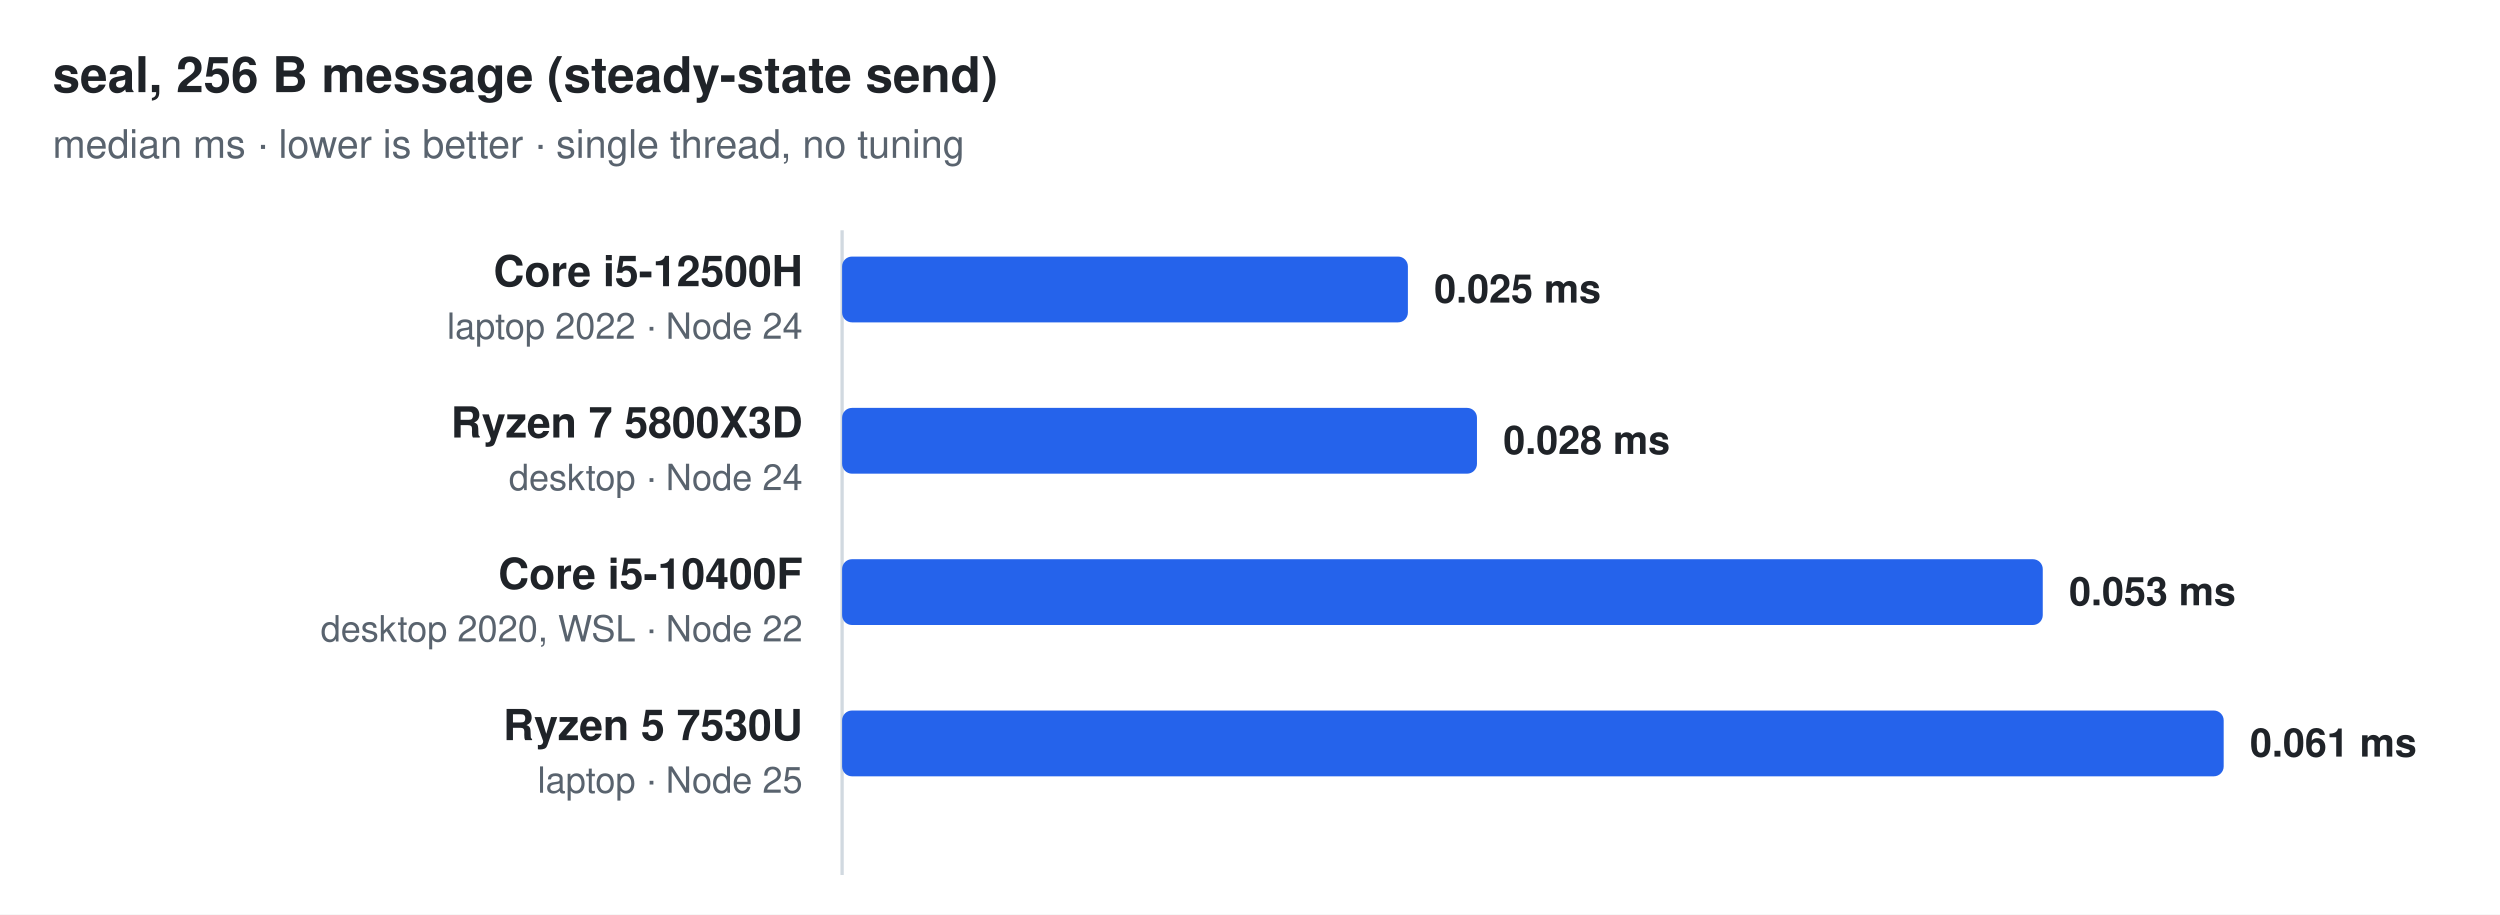
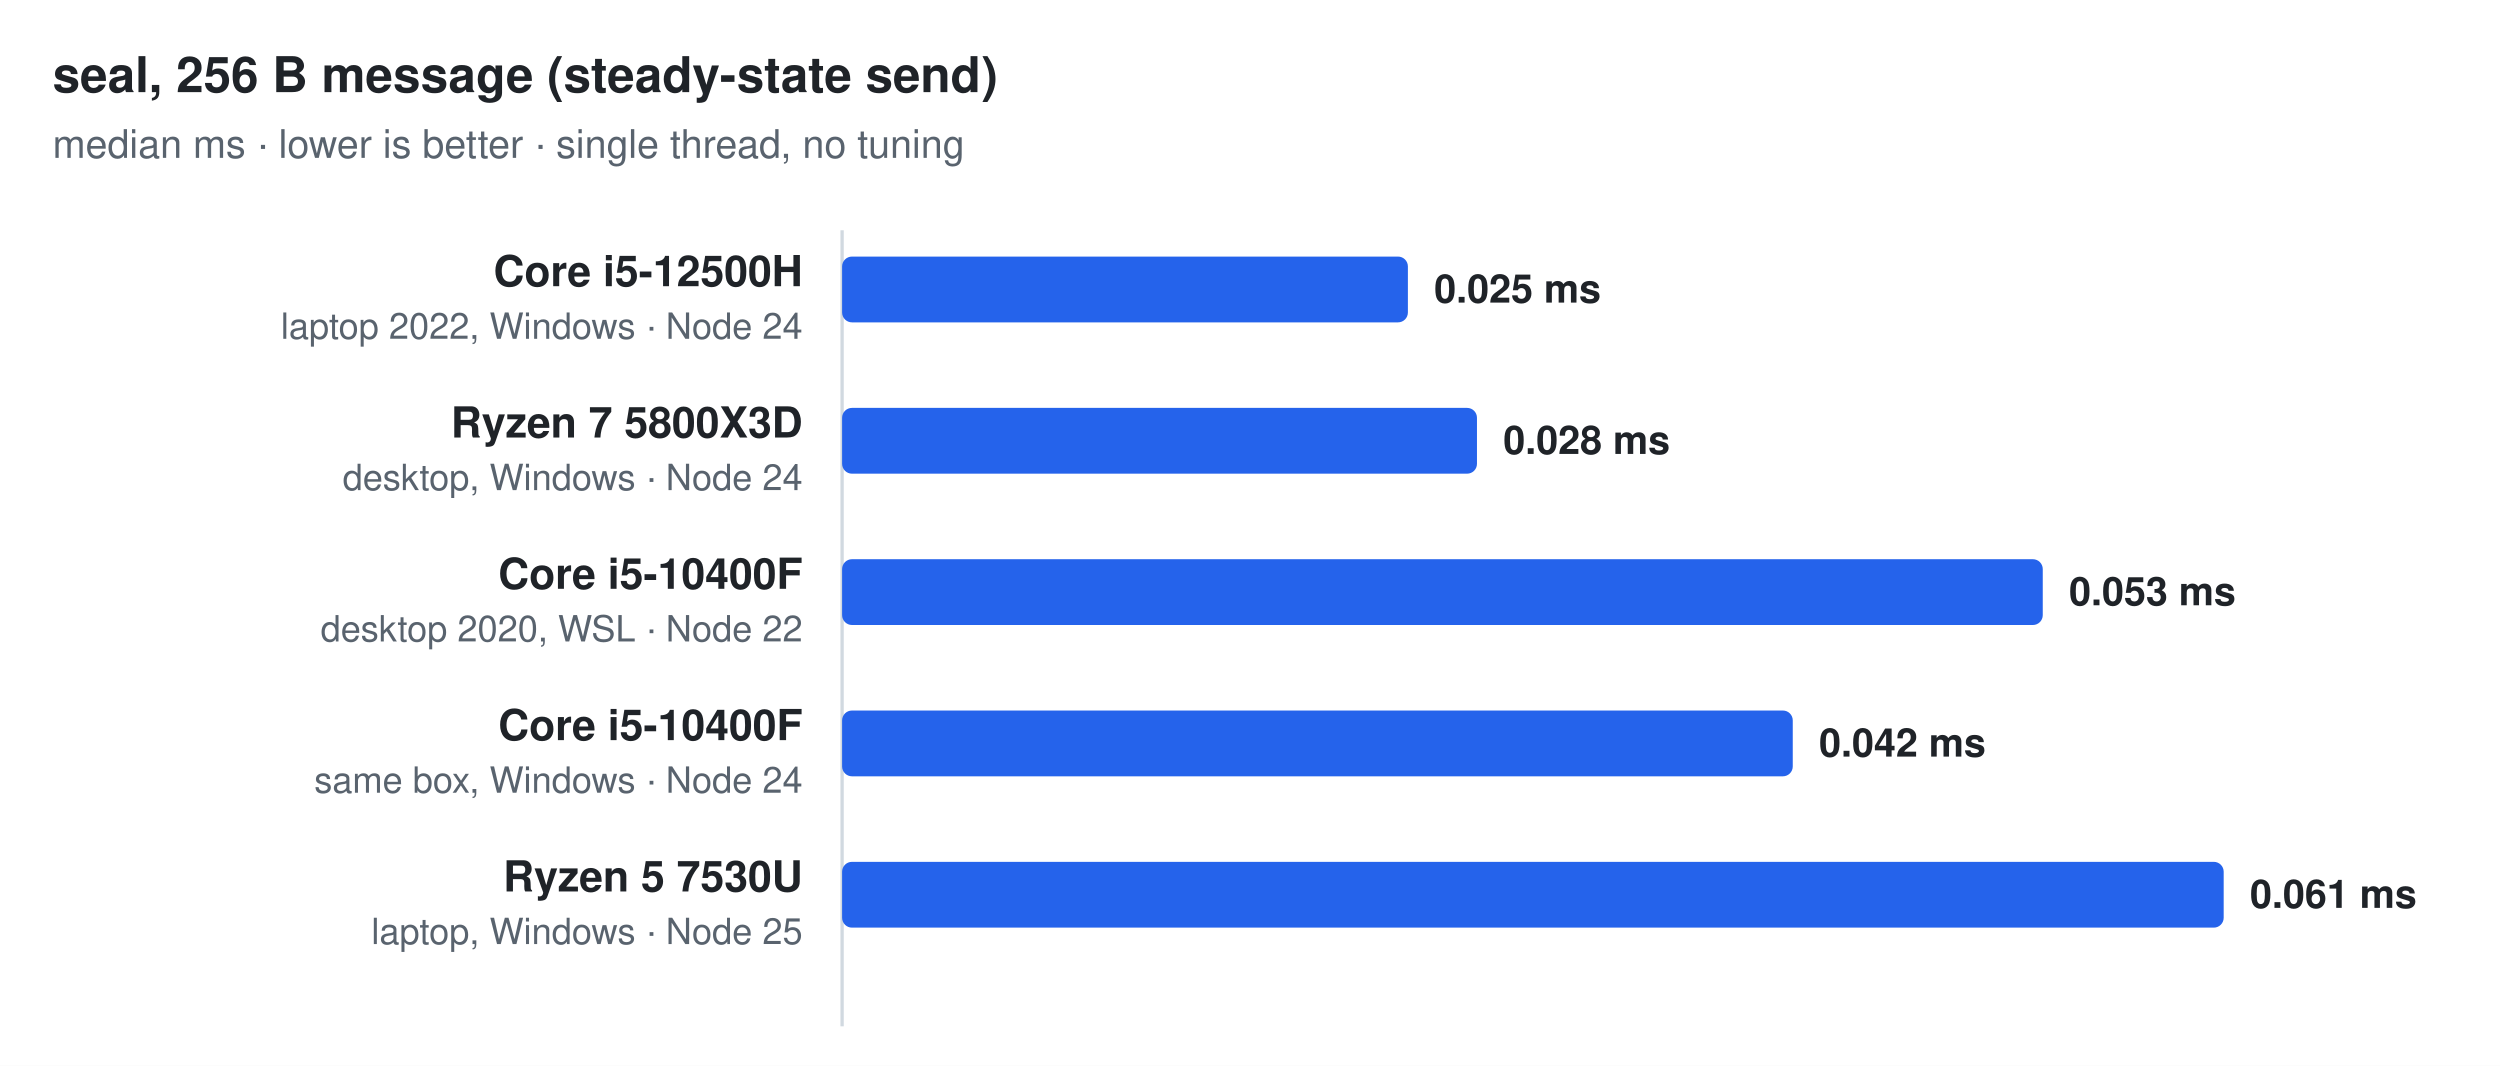
- <svg xmlns="http://www.w3.org/2000/svg" width="760" height="278" viewBox="0 0 760 278" role="img" aria-label="seal, 256 B message (steady-state send), median milliseconds per machine, lower is better">
-   <rect width="760" height="278" fill="#ffffff" />
+ <svg xmlns="http://www.w3.org/2000/svg" width="760" height="324" viewBox="0 0 760 324" role="img" aria-label="seal, 256 B message (steady-state send), median milliseconds per machine, lower is better">
+   <rect width="760" height="324" fill="#ffffff" />
  <text x="16" y="28" font-family="-apple-system,BlinkMacSystemFont,'Segoe UI',Helvetica,Arial,sans-serif" font-size="15" font-weight="700" fill="#1f2328">seal, 256 B message (steady-state send)</text>
  <text x="16" y="48" font-family="-apple-system,BlinkMacSystemFont,'Segoe UI',Helvetica,Arial,sans-serif" font-size="12" fill="#59636e">median ms · lower is better · single thread, no tuning</text>
-   <line x1="256" y1="70" x2="256" y2="266" stroke="#d1d9e0" stroke-width="1" />
+   <line x1="256" y1="70" x2="256" y2="312" stroke="#d1d9e0" stroke-width="1" />
  <text x="244" y="87" text-anchor="end" font-family="-apple-system,BlinkMacSystemFont,'Segoe UI',Helvetica,Arial,sans-serif" font-size="13" font-weight="600" fill="#1f2328">Core i5-12500H</text>
-   <text x="244" y="103" text-anchor="end" font-family="-apple-system,BlinkMacSystemFont,'Segoe UI',Helvetica,Arial,sans-serif" font-size="11" fill="#59636e">laptop 2022 · Node 24</text>
+   <text x="244" y="103" text-anchor="end" font-family="-apple-system,BlinkMacSystemFont,'Segoe UI',Helvetica,Arial,sans-serif" font-size="11" fill="#59636e">laptop 2022, Windows · Node 24</text>
  <rect x="256" y="78" width="172" height="20" rx="3" fill="#2563eb" />
  <text x="436" y="92" font-family="-apple-system,BlinkMacSystemFont,'Segoe UI',Helvetica,Arial,sans-serif" font-size="12" font-weight="600" fill="#1f2328">0.025 ms</text>
  <text x="244" y="133" text-anchor="end" font-family="-apple-system,BlinkMacSystemFont,'Segoe UI',Helvetica,Arial,sans-serif" font-size="13" font-weight="600" fill="#1f2328">Ryzen 7 5800X3D</text>
-   <text x="244" y="149" text-anchor="end" font-family="-apple-system,BlinkMacSystemFont,'Segoe UI',Helvetica,Arial,sans-serif" font-size="11" fill="#59636e">desktop · Node 24</text>
+   <text x="244" y="149" text-anchor="end" font-family="-apple-system,BlinkMacSystemFont,'Segoe UI',Helvetica,Arial,sans-serif" font-size="11" fill="#59636e">desktop, Windows · Node 24</text>
  <rect x="256" y="124" width="193" height="20" rx="3" fill="#2563eb" />
  <text x="457" y="138" font-family="-apple-system,BlinkMacSystemFont,'Segoe UI',Helvetica,Arial,sans-serif" font-size="12" font-weight="600" fill="#1f2328">0.028 ms</text>
  <text x="244" y="179" text-anchor="end" font-family="-apple-system,BlinkMacSystemFont,'Segoe UI',Helvetica,Arial,sans-serif" font-size="13" font-weight="600" fill="#1f2328">Core i5-10400F</text>
  <text x="244" y="195" text-anchor="end" font-family="-apple-system,BlinkMacSystemFont,'Segoe UI',Helvetica,Arial,sans-serif" font-size="11" fill="#59636e">desktop 2020, WSL · Node 22</text>
  <rect x="256" y="170" width="365" height="20" rx="3" fill="#2563eb" />
  <text x="629" y="184" font-family="-apple-system,BlinkMacSystemFont,'Segoe UI',Helvetica,Arial,sans-serif" font-size="12" font-weight="600" fill="#1f2328">0.053 ms</text>
-   <text x="244" y="225" text-anchor="end" font-family="-apple-system,BlinkMacSystemFont,'Segoe UI',Helvetica,Arial,sans-serif" font-size="13" font-weight="600" fill="#1f2328">Ryzen 5 7530U</text>
-   <text x="244" y="241" text-anchor="end" font-family="-apple-system,BlinkMacSystemFont,'Segoe UI',Helvetica,Arial,sans-serif" font-size="11" fill="#59636e">laptop · Node 25</text>
-   <rect x="256" y="216" width="420" height="20" rx="3" fill="#2563eb" />
-   <text x="684" y="230" font-family="-apple-system,BlinkMacSystemFont,'Segoe UI',Helvetica,Arial,sans-serif" font-size="12" font-weight="600" fill="#1f2328">0.061 ms</text>
+   <text x="244" y="225" text-anchor="end" font-family="-apple-system,BlinkMacSystemFont,'Segoe UI',Helvetica,Arial,sans-serif" font-size="13" font-weight="600" fill="#1f2328">Core i5-10400F</text>
+   <text x="244" y="241" text-anchor="end" font-family="-apple-system,BlinkMacSystemFont,'Segoe UI',Helvetica,Arial,sans-serif" font-size="11" fill="#59636e">same box, Windows · Node 24</text>
+   <rect x="256" y="216" width="289" height="20" rx="3" fill="#2563eb" />
+   <text x="553" y="230" font-family="-apple-system,BlinkMacSystemFont,'Segoe UI',Helvetica,Arial,sans-serif" font-size="12" font-weight="600" fill="#1f2328">0.042 ms</text>
+   <text x="244" y="271" text-anchor="end" font-family="-apple-system,BlinkMacSystemFont,'Segoe UI',Helvetica,Arial,sans-serif" font-size="13" font-weight="600" fill="#1f2328">Ryzen 5 7530U</text>
+   <text x="244" y="287" text-anchor="end" font-family="-apple-system,BlinkMacSystemFont,'Segoe UI',Helvetica,Arial,sans-serif" font-size="11" fill="#59636e">laptop, Windows · Node 25</text>
+   <rect x="256" y="262" width="420" height="20" rx="3" fill="#2563eb" />
+   <text x="684" y="276" font-family="-apple-system,BlinkMacSystemFont,'Segoe UI',Helvetica,Arial,sans-serif" font-size="12" font-weight="600" fill="#1f2328">0.061 ms</text>
</svg>
